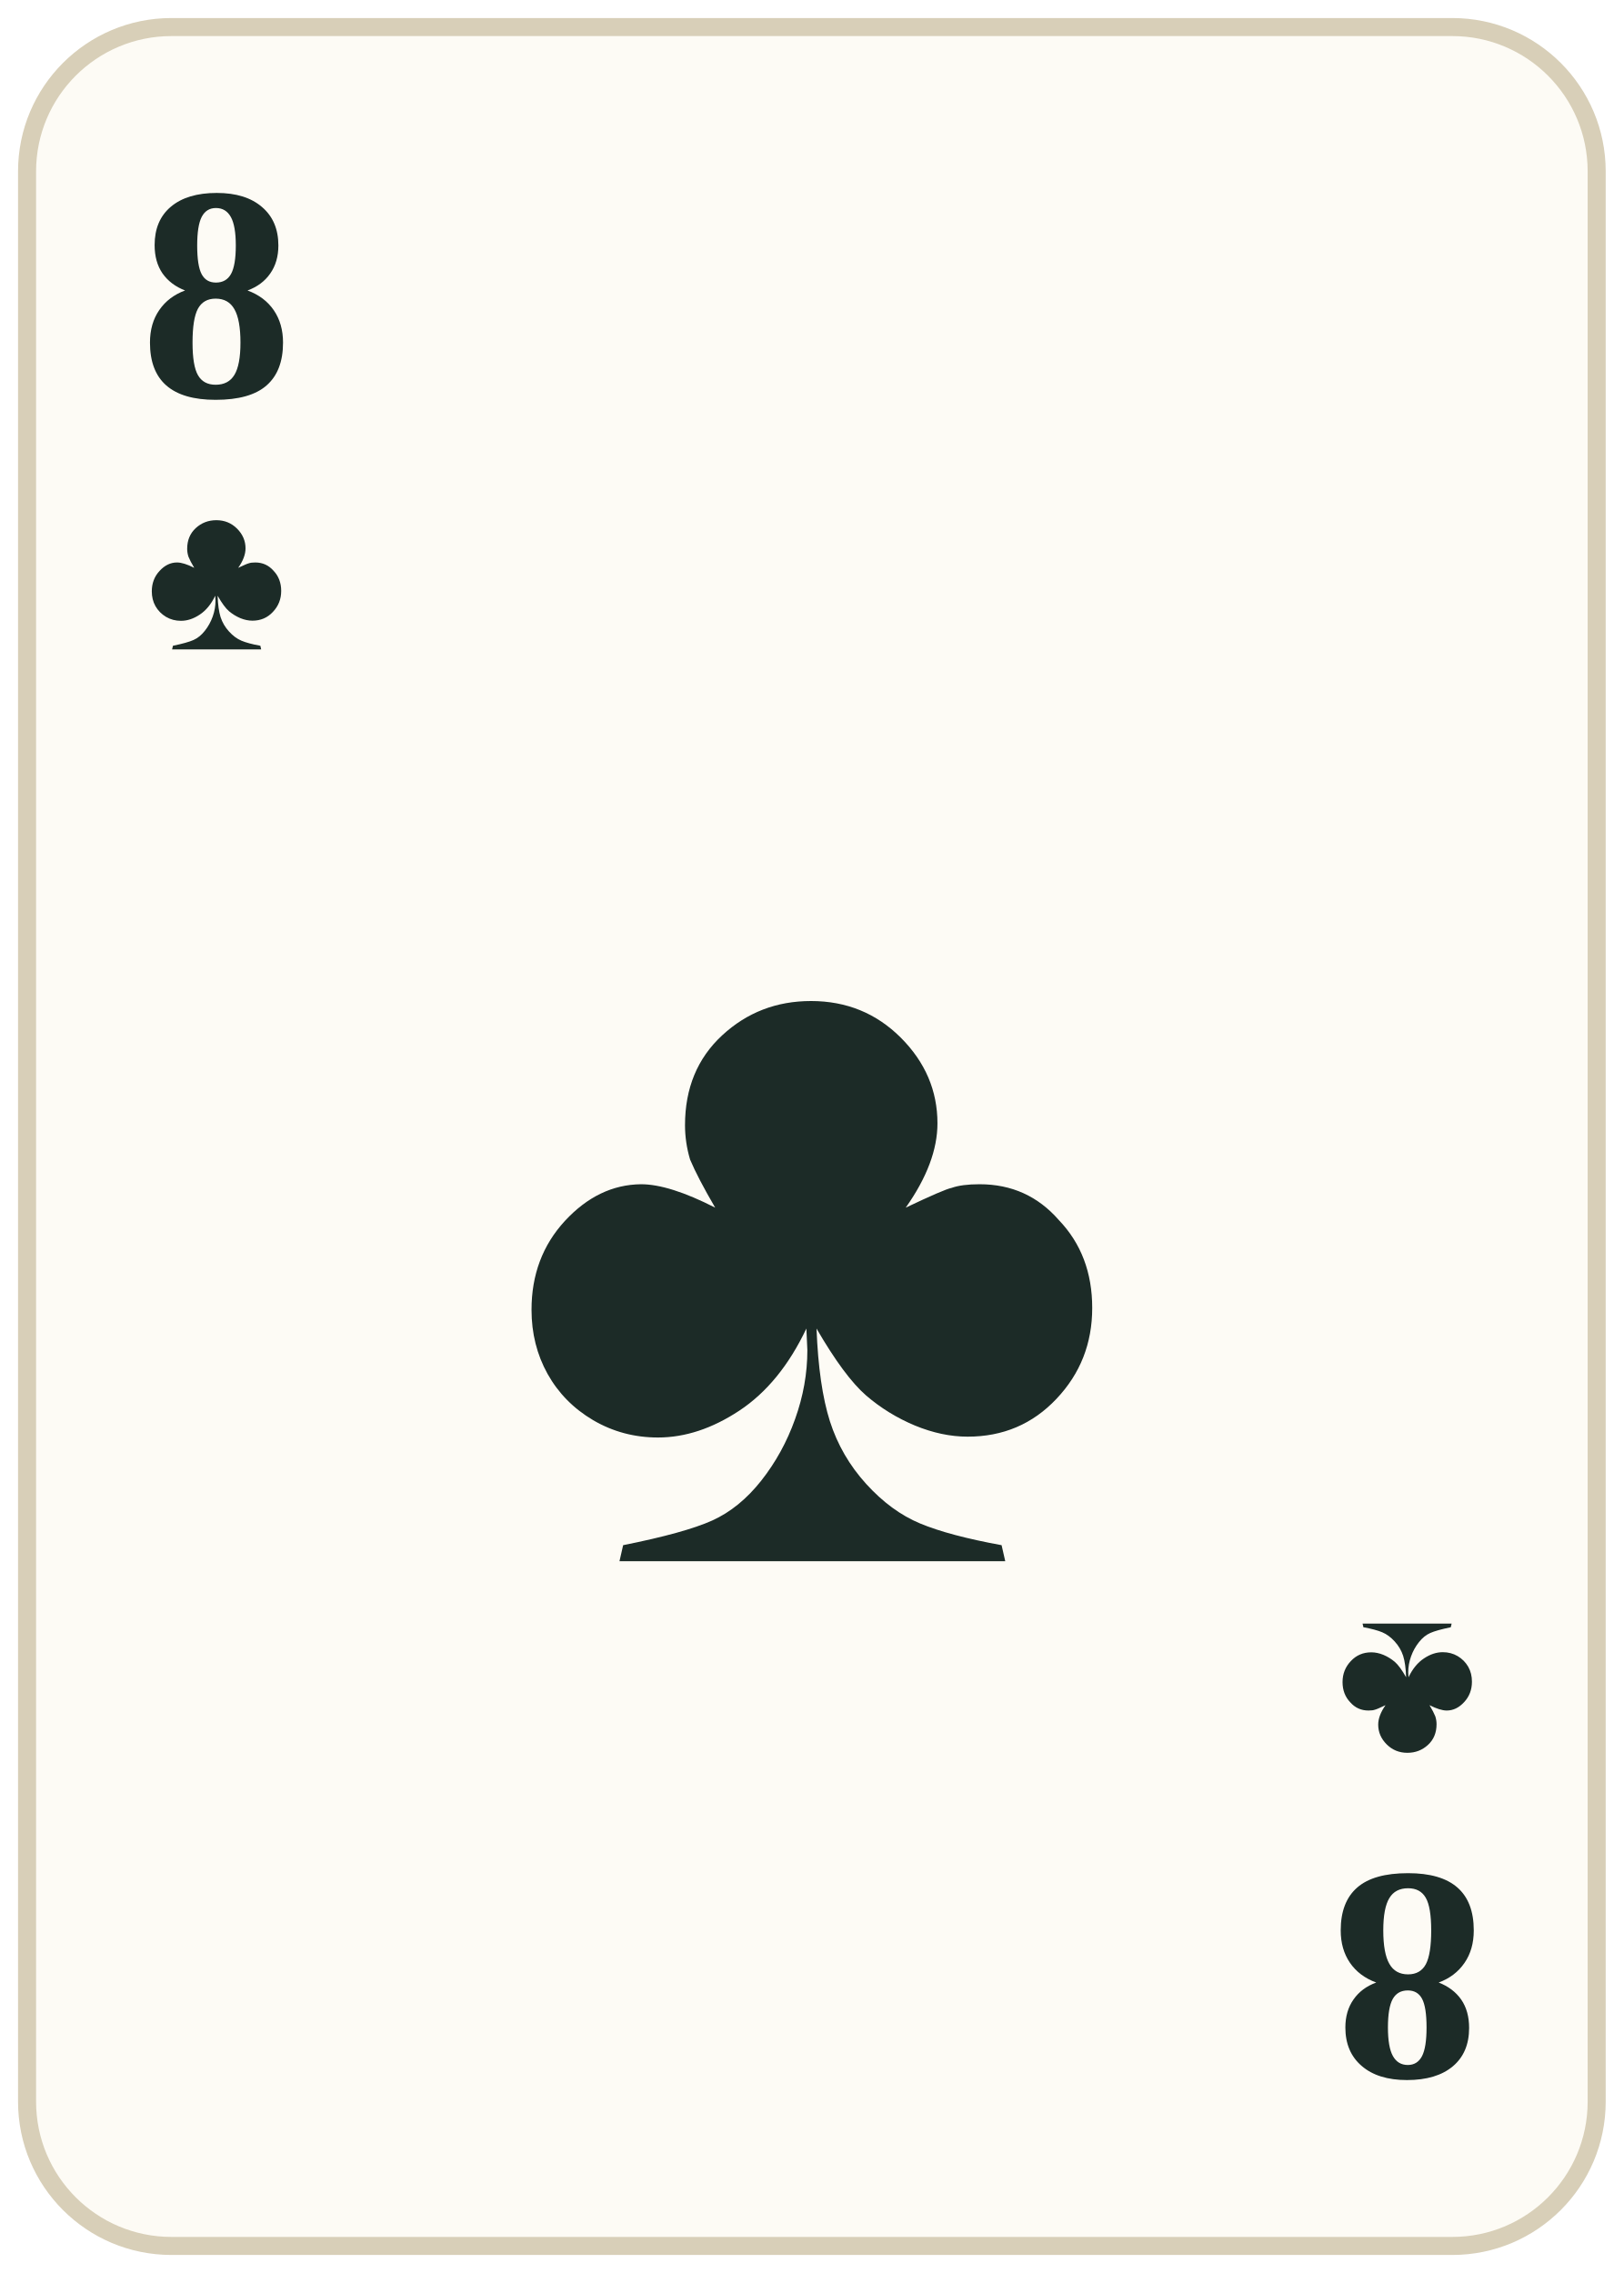
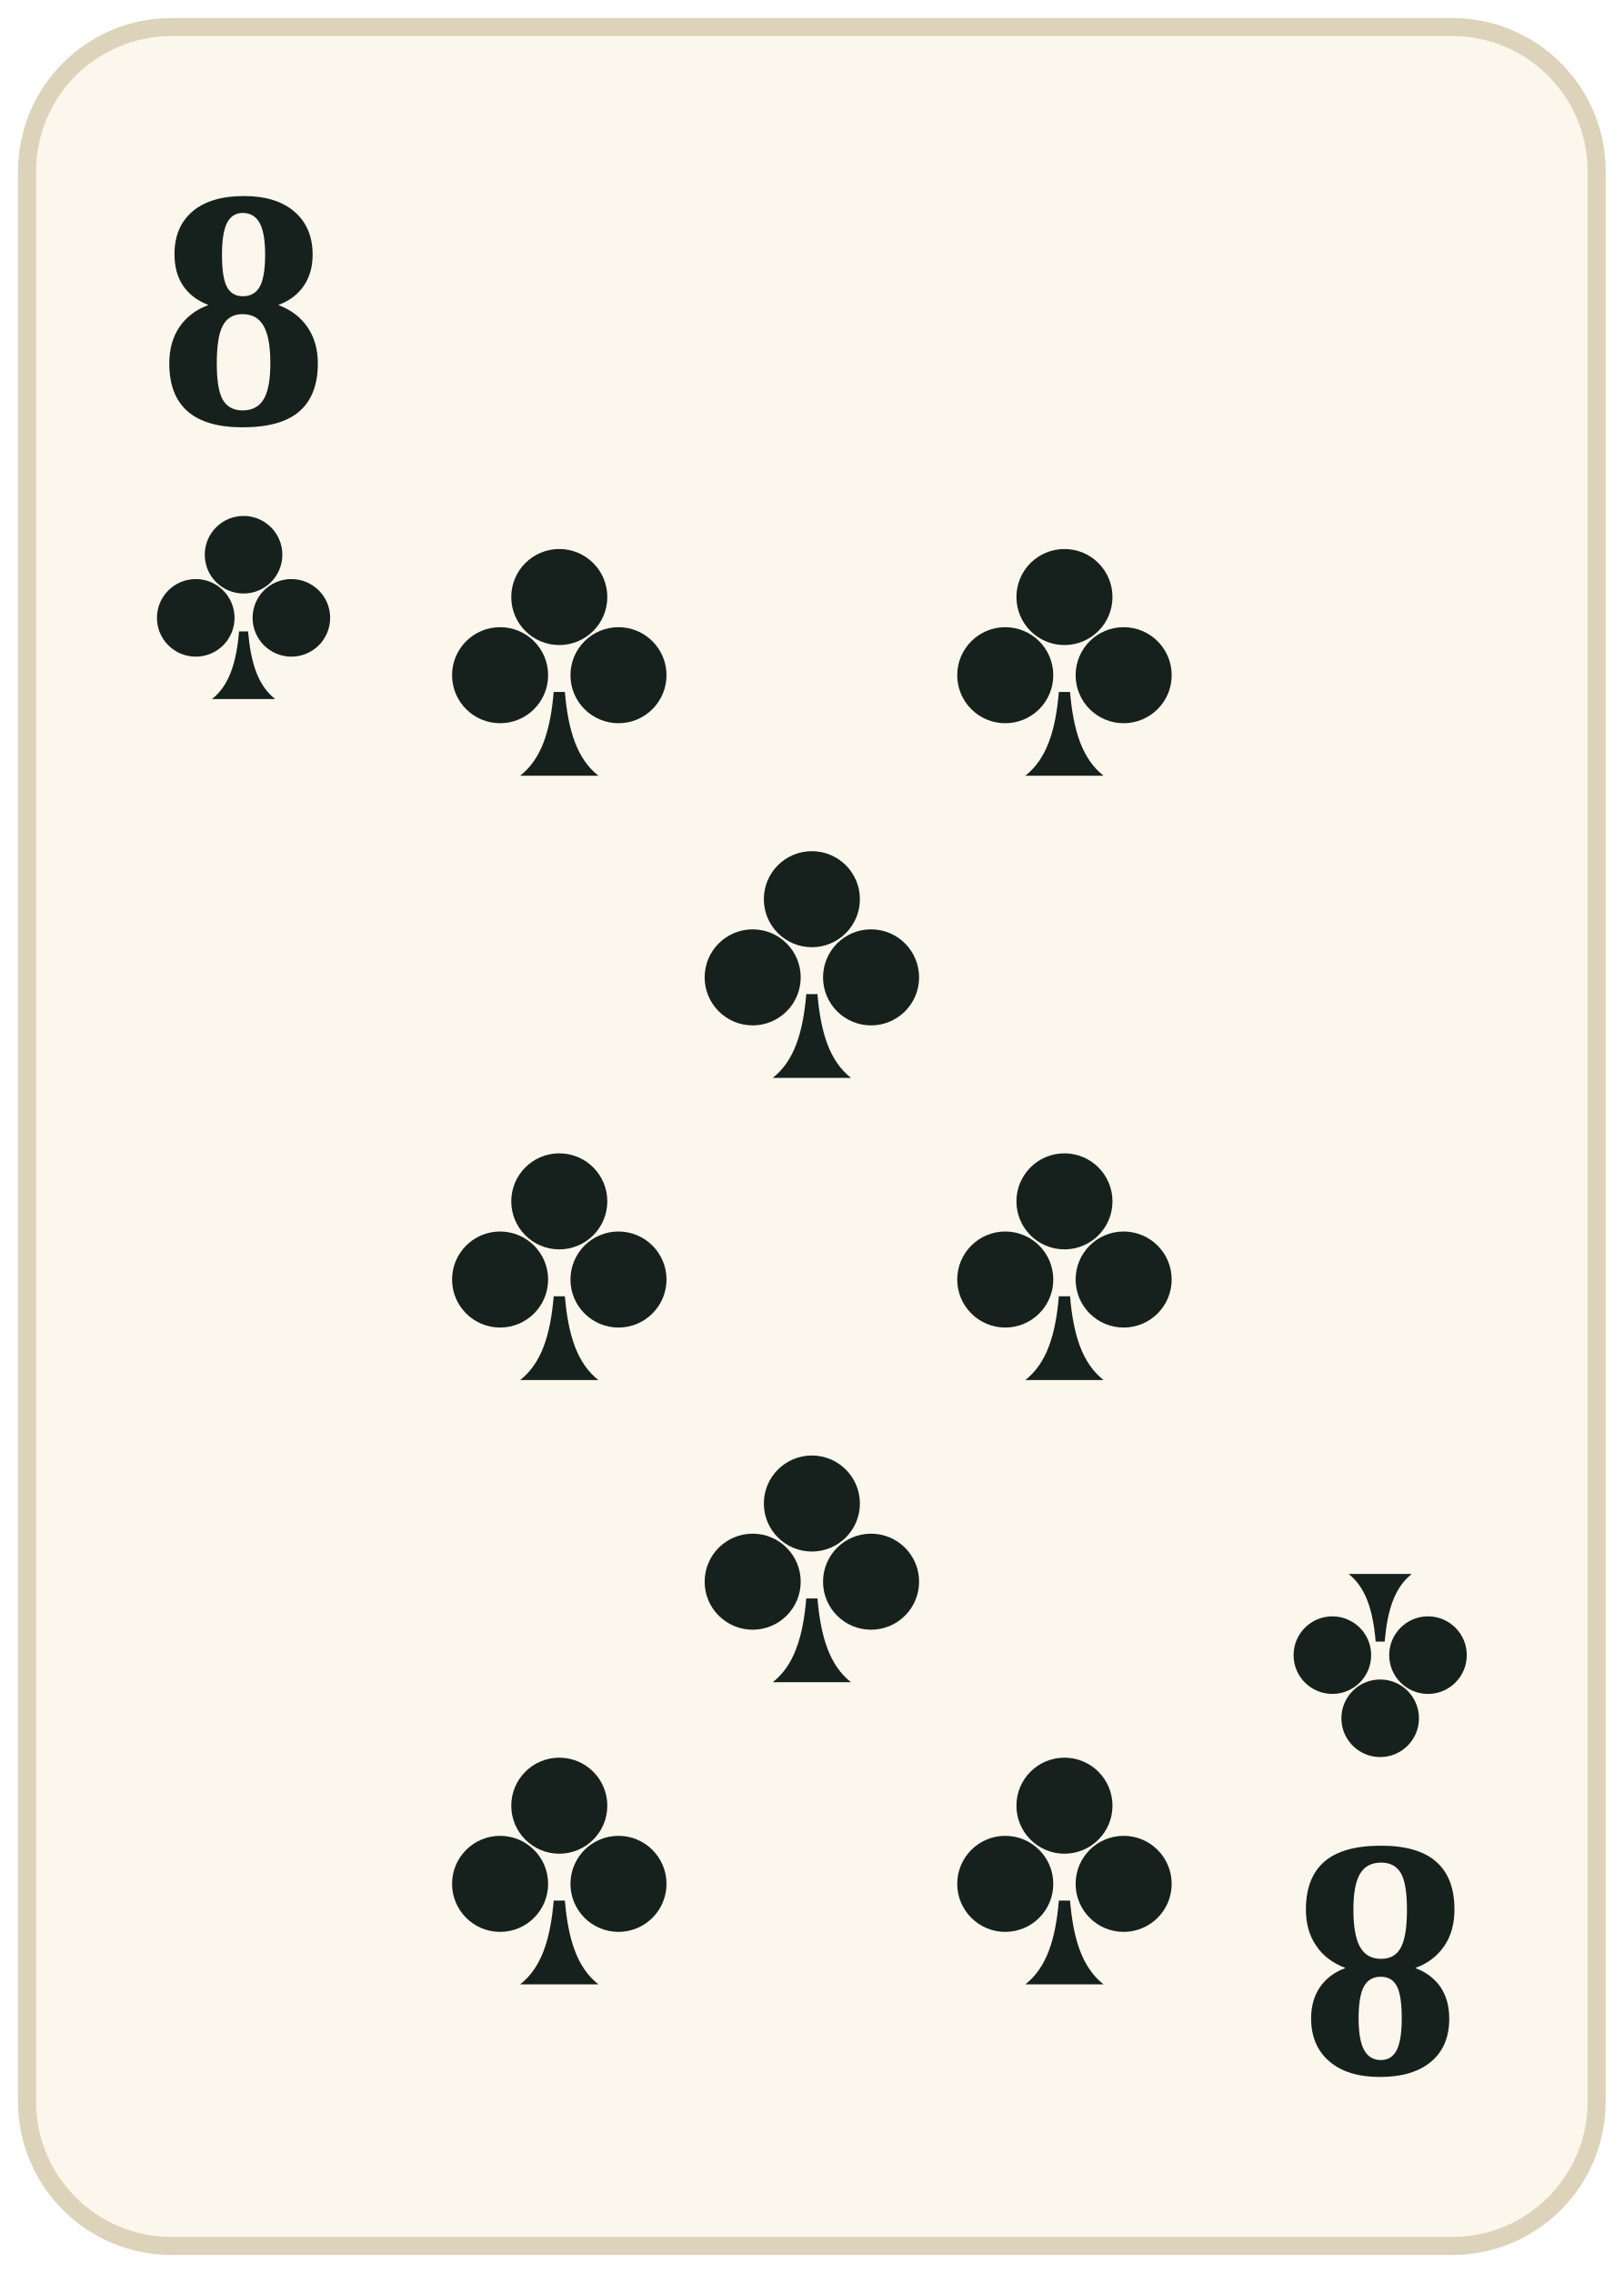
<svg xmlns="http://www.w3.org/2000/svg" viewBox="0 0 180 252" width="180" height="252">
-   <rect x="3" y="3" width="174" height="246" rx="16" fill="#fdfbf5" stroke="#d8cfb8" stroke-width="2" />
-   <g fill="#1c2b27" font-family="Georgia, 'Times New Roman', serif" font-weight="700">
-     <g>
-       <text x="24" y="44" font-size="34" text-anchor="middle">8</text>
-       <text x="24" y="72" font-size="24" text-anchor="middle">♣</text>
+   <rect x="3" y="3" width="174" height="246" rx="16" fill="#fbf7ec" stroke="#ddd3ba" stroke-width="2" />
+   <g transform="translate(27 47)">
+     <text x="0" y="0" font-family="Georgia, 'Times New Roman', serif" font-weight="700" font-size="38" text-anchor="middle" fill="#16211d">8</text>
+     <g transform="translate(0.00 20.00) scale(0.5)" fill="#16211d">
+       <circle cx="0" cy="-11" r="8.6" />
+       <circle cx="-10.6" cy="3" r="8.6" />
+       <circle cx="10.6" cy="3" r="8.6" />
+       <path d="M-7 21 C-3.2 18 -1.6 13 -1 6 L1 6 C1.6 13 3.2 18 7 21 Z" />
    </g>
-     <g transform="rotate(180 90 126)">
-       <text x="24" y="44" font-size="34" text-anchor="middle">8</text>
-       <text x="24" y="72" font-size="24" text-anchor="middle">♣</text>
+   </g>
+   <g transform="translate(153 205) rotate(180)">
+     <text x="0" y="0" font-family="Georgia, 'Times New Roman', serif" font-weight="700" font-size="38" text-anchor="middle" fill="#16211d">8</text>
+     <g transform="translate(0.00 20.00) scale(0.5)" fill="#16211d">
+       <circle cx="0" cy="-11" r="8.6" />
+       <circle cx="-10.6" cy="3" r="8.6" />
+       <circle cx="10.6" cy="3" r="8.6" />
+       <path d="M-7 21 C-3.2 18 -1.6 13 -1 6 L1 6 C1.6 13 3.2 18 7 21 Z" />
    </g>
-     <text x="90" y="138" font-size="104" text-anchor="middle" dominant-baseline="central">♣</text>
+   </g>
+   <g transform="translate(62.00 73.00) scale(0.61905)" fill="#16211d">
+     <circle cx="0" cy="-11" r="8.6" />
+     <circle cx="-10.6" cy="3" r="8.6" />
+     <circle cx="10.6" cy="3" r="8.6" />
+     <path d="M-7 21 C-3.2 18 -1.6 13 -1 6 L1 6 C1.6 13 3.2 18 7 21 Z" />
+   </g>
+   <g transform="translate(118.00 73.00) scale(0.61905)" fill="#16211d">
+     <circle cx="0" cy="-11" r="8.6" />
+     <circle cx="-10.6" cy="3" r="8.6" />
+     <circle cx="10.6" cy="3" r="8.6" />
+     <path d="M-7 21 C-3.2 18 -1.6 13 -1 6 L1 6 C1.6 13 3.2 18 7 21 Z" />
+   </g>
+   <g transform="translate(90.00 106.50) scale(0.61905)" fill="#16211d">
+     <circle cx="0" cy="-11" r="8.6" />
+     <circle cx="-10.6" cy="3" r="8.6" />
+     <circle cx="10.6" cy="3" r="8.6" />
+     <path d="M-7 21 C-3.2 18 -1.6 13 -1 6 L1 6 C1.6 13 3.2 18 7 21 Z" />
+   </g>
+   <g transform="translate(62.00 140.00) scale(0.61905)" fill="#16211d">
+     <circle cx="0" cy="-11" r="8.6" />
+     <circle cx="-10.6" cy="3" r="8.6" />
+     <circle cx="10.6" cy="3" r="8.6" />
+     <path d="M-7 21 C-3.2 18 -1.6 13 -1 6 L1 6 C1.6 13 3.2 18 7 21 Z" />
+   </g>
+   <g transform="translate(118.00 140.00) scale(0.61905)" fill="#16211d">
+     <circle cx="0" cy="-11" r="8.6" />
+     <circle cx="-10.6" cy="3" r="8.6" />
+     <circle cx="10.6" cy="3" r="8.6" />
+     <path d="M-7 21 C-3.2 18 -1.6 13 -1 6 L1 6 C1.6 13 3.2 18 7 21 Z" />
+   </g>
+   <g transform="translate(90.00 173.50) scale(0.61905)" fill="#16211d">
+     <circle cx="0" cy="-11" r="8.6" />
+     <circle cx="-10.6" cy="3" r="8.6" />
+     <circle cx="10.6" cy="3" r="8.6" />
+     <path d="M-7 21 C-3.2 18 -1.6 13 -1 6 L1 6 C1.6 13 3.2 18 7 21 Z" />
+   </g>
+   <g transform="translate(62.00 207.00) scale(0.61905)" fill="#16211d">
+     <circle cx="0" cy="-11" r="8.6" />
+     <circle cx="-10.6" cy="3" r="8.6" />
+     <circle cx="10.6" cy="3" r="8.6" />
+     <path d="M-7 21 C-3.2 18 -1.6 13 -1 6 L1 6 C1.6 13 3.2 18 7 21 Z" />
+   </g>
+   <g transform="translate(118.00 207.00) scale(0.61905)" fill="#16211d">
+     <circle cx="0" cy="-11" r="8.6" />
+     <circle cx="-10.6" cy="3" r="8.6" />
+     <circle cx="10.6" cy="3" r="8.6" />
+     <path d="M-7 21 C-3.2 18 -1.6 13 -1 6 L1 6 C1.6 13 3.2 18 7 21 Z" />
  </g>
</svg>
